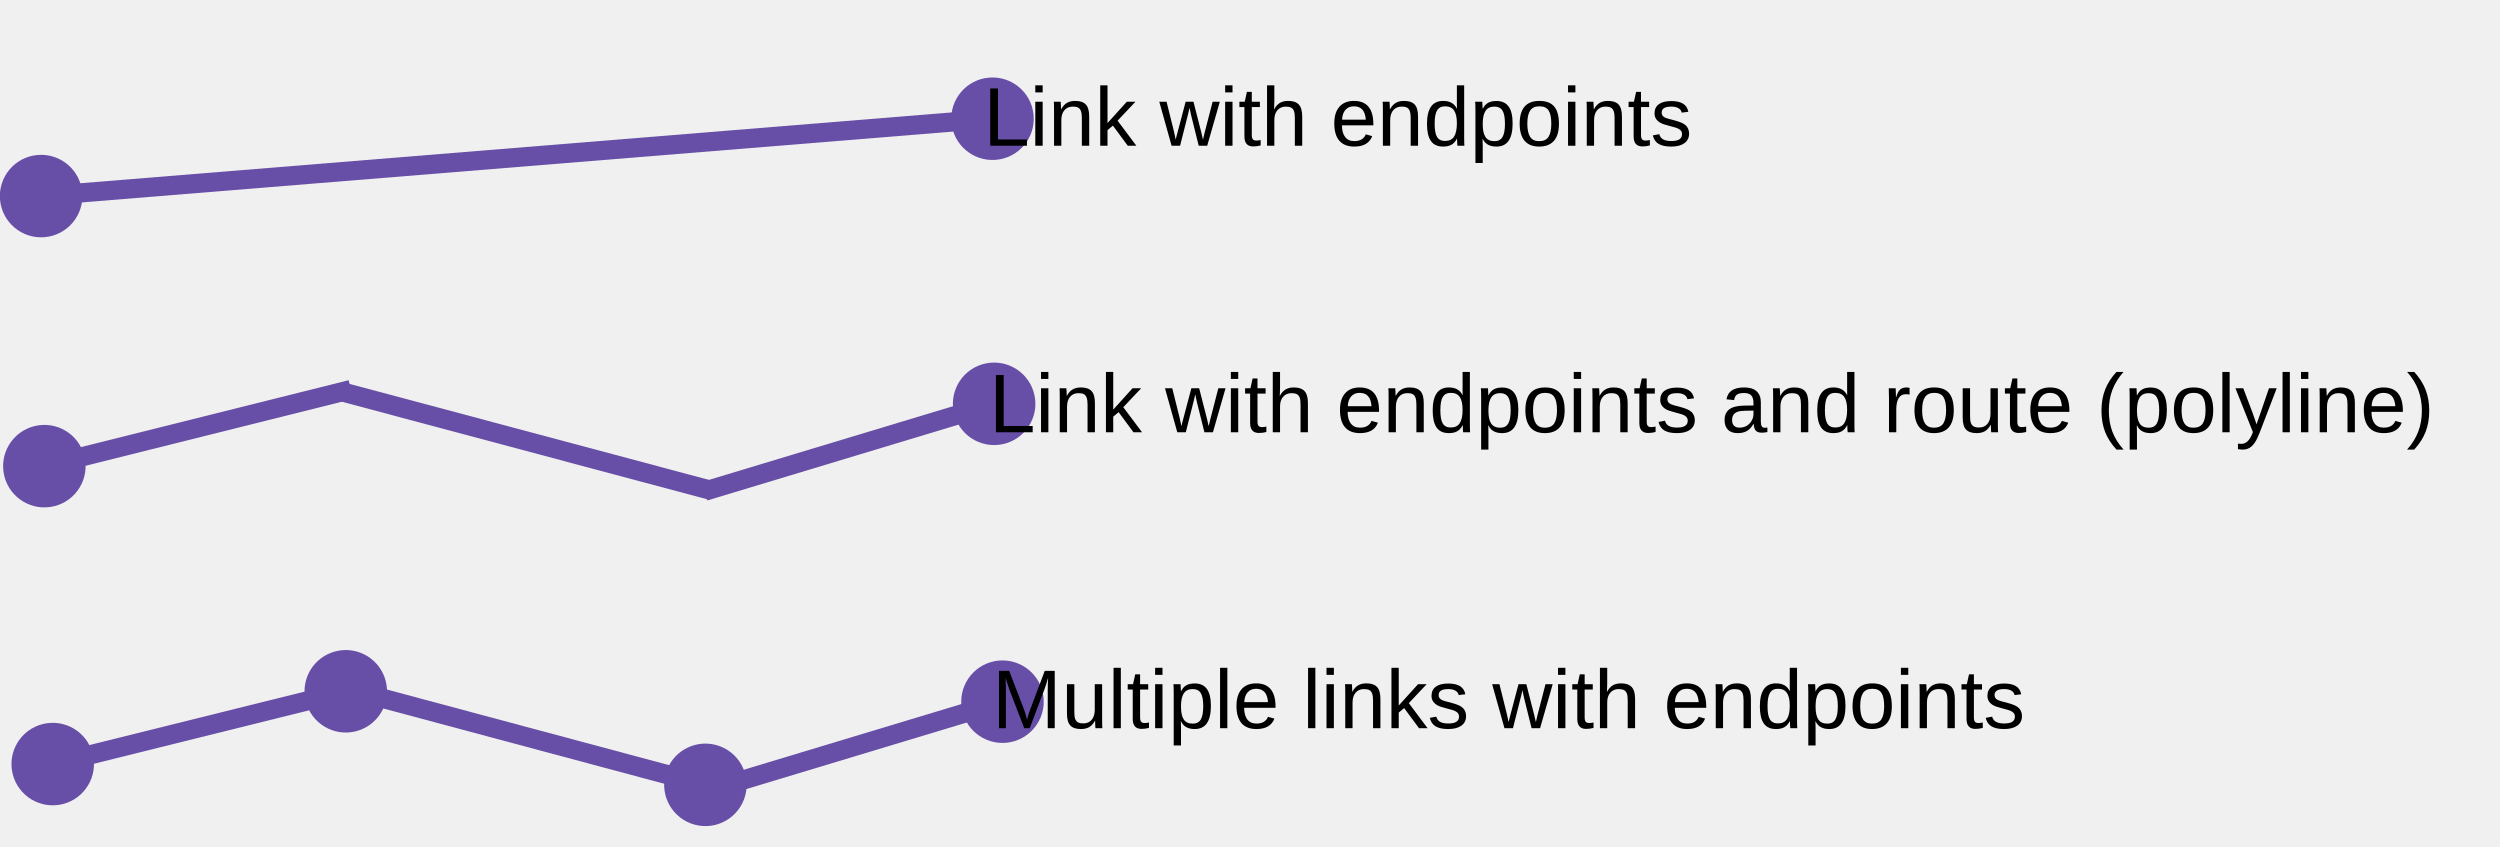
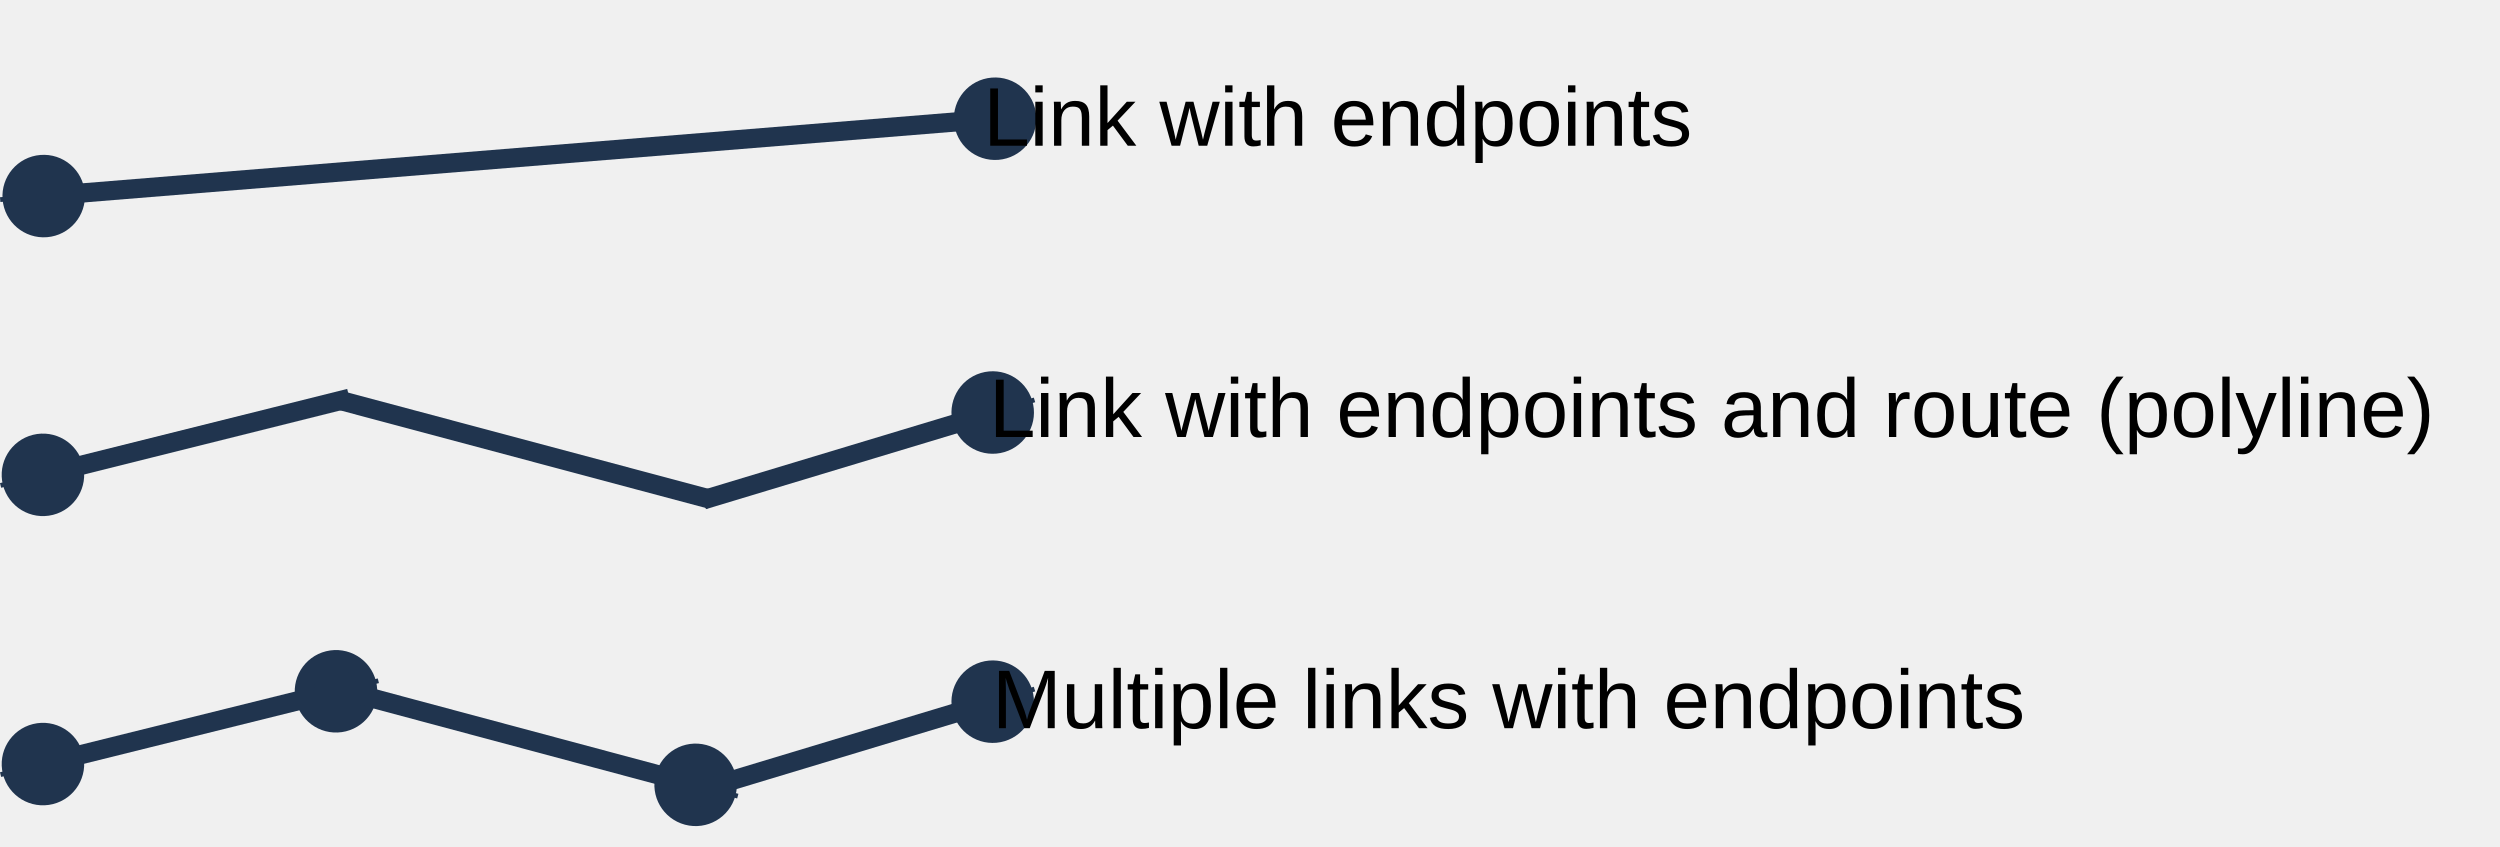
<svg xmlns="http://www.w3.org/2000/svg" version="1.1" viewBox="0 0 520 176" fill="none" stroke="none" stroke-linecap="square" stroke-miterlimit="10" id="svg65" width="520" height="176">
  <defs id="defs69" />
  <clipPath id="p.0">
    <path d="M 0,0 H 1024 V 768 H 0 Z" clip-rule="nonzero" id="path2" />
  </clipPath>
  <g clip-path="url(#p.0)" id="g63">
-     <path fill="#000000" fill-opacity="0" d="M 0,0 H 1024 V 768 H 0 Z" fill-rule="evenodd" id="path5" />
-     <path fill="#000000" fill-opacity="0" d="M 2.64,160.996 80.247,141.72" fill-rule="evenodd" id="path7" />
-     <path stroke="#674ea7" stroke-width="4" stroke-linejoin="round" stroke-linecap="butt" d="M 17.353,157.341 65.534,145.374" fill-rule="evenodd" id="path9" />
-     <path fill="#674ea7" stroke="#674ea7" stroke-width="4" stroke-linecap="butt" d="m 4.581,160.514 c -0.876,-3.527 1.273,-7.096 4.8,-7.972 3.527,-0.876 7.096,1.273 7.972,4.8 0.876,3.527 -1.273,7.096 -4.8,7.972 -3.527,0.876 -7.096,-1.273 -7.972,-4.8 z" fill-rule="nonzero" id="path11" />
-     <path fill="#674ea7" stroke="#674ea7" stroke-width="4" stroke-linecap="butt" d="m 78.306,142.202 c 0.876,3.527 -1.273,7.096 -4.8,7.972 -3.527,0.876 -7.096,-1.273 -7.972,-4.8 -0.876,-3.527 1.273,-7.096 4.8,-7.972 3.527,-0.876 7.096,1.273 7.972,4.8 z" fill-rule="nonzero" id="path13" />
-     <path fill="#000000" fill-opacity="0" d="m 73.091,143.515 81.921,21.953" fill-rule="evenodd" id="path15" />
-     <path stroke="#674ea7" stroke-width="4" stroke-linejoin="round" stroke-linecap="butt" d="m 73.091,143.515 67.278,18.029" fill-rule="evenodd" id="path17" />
-     <path fill="#674ea7" stroke="#674ea7" stroke-width="4" stroke-linecap="butt" d="m 153.08,164.95 c -0.941,3.51 -4.549,5.593 -8.059,4.653 -3.51,-0.941 -5.593,-4.549 -4.653,-8.059 0.941,-3.51 4.549,-5.593 8.059,-4.653 3.51,0.941 5.593,4.549 4.653,8.059 z" fill-rule="nonzero" id="path19" />
-     <path fill="#000000" fill-opacity="0" d="m 148.29,164.132 68.441,-20.661" fill-rule="evenodd" id="path21" />
-     <path stroke="#674ea7" stroke-width="4" stroke-linejoin="round" stroke-linecap="butt" d="m 148.29,164.132 53.928,-16.28" fill-rule="evenodd" id="path23" />
-     <path fill="#674ea7" stroke="#674ea7" stroke-width="4" stroke-linecap="butt" d="m 214.816,144.048 c 1.05,3.479 -0.919,7.151 -4.398,8.201 -3.479,1.05 -7.151,-0.919 -8.201,-4.398 -1.05,-3.479 0.919,-7.151 4.398,-8.201 3.479,-1.05 7.151,0.919 8.201,4.398 z" fill-rule="nonzero" id="path25" />
-     <path fill="#000000" fill-opacity="0" d="M 0.904,99.04 72.999,81.025" fill-rule="evenodd" id="path27" />
-     <path stroke="#674ea7" stroke-width="4" stroke-linejoin="round" stroke-linecap="butt" d="M 15.612,95.365 72.999,81.025" fill-rule="evenodd" id="path29" />
-     <path fill="#674ea7" stroke="#674ea7" stroke-width="4" stroke-linecap="butt" d="m 2.844,98.555 c -0.881,-3.526 1.263,-7.098 4.788,-7.979 3.526,-0.881 7.098,1.263 7.979,4.788 0.881,3.526 -1.263,7.098 -4.788,7.979 -3.526,0.881 -7.098,-1.263 -7.979,-4.788 z" fill-rule="nonzero" id="path31" />
-     <path fill="#000000" fill-opacity="0" d="m 71.354,81.559 76.661,20.472" fill-rule="evenodd" id="path33" />
-     <path stroke="#674ea7" stroke-width="4" stroke-linejoin="round" stroke-linecap="butt" d="m 71.354,81.559 76.661,20.472" fill-rule="evenodd" id="path35" />
-     <path fill="#000000" fill-opacity="0" d="M 146.554,102.177 214.995,81.515" fill-rule="evenodd" id="path37" />
-     <path stroke="#674ea7" stroke-width="4" stroke-linejoin="round" stroke-linecap="butt" d="M 146.554,102.177 200.482,85.896" fill-rule="evenodd" id="path39" />
-     <path fill="#674ea7" stroke="#674ea7" stroke-width="4" stroke-linecap="butt" d="m 213.08,82.093 c 1.05,3.479 -0.919,7.151 -4.398,8.201 -3.479,1.05 -7.151,-0.919 -8.201,-4.398 -1.05,-3.479 0.919,-7.151 4.398,-8.201 3.479,-1.05 7.151,0.919 8.201,4.398 z" fill-rule="nonzero" id="path41" />
-     <path fill="#000000" fill-opacity="0" d="M 1.0682415e-4,41.48 214.992,24" fill-rule="evenodd" id="path43" />
-     <path stroke="#674ea7" stroke-width="4" stroke-linejoin="round" stroke-linecap="butt" d="M 15.11,40.252 199.882,25.228" fill-rule="evenodd" id="path45" />
-     <path fill="#674ea7" stroke="#674ea7" stroke-width="4" stroke-linecap="butt" d="m 1.994,41.318 c -0.294,-3.622 2.403,-6.797 6.025,-7.092 3.622,-0.294 6.797,2.403 7.092,6.025 0.294,3.622 -2.403,6.797 -6.025,7.092 -3.622,0.294 -6.797,-2.403 -7.092,-6.025 z" fill-rule="nonzero" id="path47" />
-     <path fill="#674ea7" stroke="#674ea7" stroke-width="4" stroke-linecap="butt" d="m 212.999,24.162 c 0.294,3.622 -2.403,6.797 -6.025,7.092 -3.622,0.294 -6.797,-2.403 -7.092,-6.025 -0.295,-3.622 2.403,-6.797 6.025,-7.092 3.622,-0.294 6.797,2.403 7.092,6.025 z" fill-rule="nonzero" id="path49" />
-     <path fill="#000000" fill-opacity="0" d="M 232,8.354 H 520 V 47.126 H 232 Z" fill-rule="evenodd" id="path51" />
-     <path fill="#000000" fill-opacity="0" d="m 232,70.163 h 313.008 v 38.772 H 232 Z" fill-rule="evenodd" id="path55" />
-     <path fill="#000000" fill-opacity="0" d="m 232,131.971 h 313.008 v 38.772 H 232 Z" fill-rule="evenodd" id="path59" />
+     <g id="g2263" style="fill:#20344e;fill-opacity:1;stroke:#20344e;stroke-opacity:1" transform="translate(-2.034473)">
+       <path fill="#000000" fill-opacity="0" d="M 2.64,160.996 80.247,141.72" fill-rule="evenodd" id="path7" style="fill:#20344e;fill-opacity:1;stroke:#20344e;stroke-opacity:1" />
+       <path stroke="#674ea7" stroke-width="4" stroke-linejoin="round" stroke-linecap="butt" d="M 17.353,157.341 65.534,145.374" fill-rule="evenodd" id="path9" style="fill:#20344e;fill-opacity:1;stroke:#20344e;stroke-opacity:1" />
+       <path fill="#674ea7" stroke="#674ea7" stroke-width="4" stroke-linecap="butt" d="m 4.581,160.514 c -0.876,-3.527 1.273,-7.096 4.8,-7.972 3.527,-0.876 7.096,1.273 7.972,4.8 0.876,3.527 -1.273,7.096 -4.8,7.972 -3.527,0.876 -7.096,-1.273 -7.972,-4.8 z" fill-rule="nonzero" id="path11" style="fill:#20344e;fill-opacity:1;stroke:#20344e;stroke-opacity:1" />
+       <path fill="#674ea7" stroke="#674ea7" stroke-width="4" stroke-linecap="butt" d="m 78.306,142.202 c 0.876,3.527 -1.273,7.096 -4.8,7.972 -3.527,0.876 -7.096,-1.273 -7.972,-4.8 -0.876,-3.527 1.273,-7.096 4.8,-7.972 3.527,-0.876 7.096,1.273 7.972,4.8 z" fill-rule="nonzero" id="path13" style="fill:#20344e;fill-opacity:1;stroke:#20344e;stroke-opacity:1" />
+       <path fill="#000000" fill-opacity="0" d="m 73.091,143.515 81.921,21.953" fill-rule="evenodd" id="path15" style="fill:#20344e;fill-opacity:1;stroke:#20344e;stroke-opacity:1" />
+       <path stroke="#674ea7" stroke-width="4" stroke-linejoin="round" stroke-linecap="butt" d="m 73.091,143.515 67.278,18.029" fill-rule="evenodd" id="path17" style="fill:#20344e;fill-opacity:1;stroke:#20344e;stroke-opacity:1" />
+       <path fill="#674ea7" stroke="#674ea7" stroke-width="4" stroke-linecap="butt" d="m 153.08,164.95 c -0.941,3.51 -4.549,5.593 -8.059,4.653 -3.51,-0.941 -5.593,-4.549 -4.653,-8.059 0.941,-3.51 4.549,-5.593 8.059,-4.653 3.51,0.941 5.593,4.549 4.653,8.059 z" fill-rule="nonzero" id="path19" style="fill:#20344e;fill-opacity:1;stroke:#20344e;stroke-opacity:1" />
+       <path fill="#000000" fill-opacity="0" d="m 148.29,164.132 68.441,-20.661" fill-rule="evenodd" id="path21" style="fill:#20344e;fill-opacity:1;stroke:#20344e;stroke-opacity:1" />
+       <path stroke="#674ea7" stroke-width="4" stroke-linejoin="round" stroke-linecap="butt" d="m 148.29,164.132 53.928,-16.28" fill-rule="evenodd" id="path23" style="fill:#20344e;fill-opacity:1;stroke:#20344e;stroke-opacity:1" />
+       <path fill="#674ea7" stroke="#674ea7" stroke-width="4" stroke-linecap="butt" d="m 214.816,144.048 c 1.05,3.479 -0.919,7.151 -4.398,8.201 -3.479,1.05 -7.151,-0.919 -8.201,-4.398 -1.05,-3.479 0.919,-7.151 4.398,-8.201 3.479,-1.05 7.151,0.919 8.201,4.398 z" fill-rule="nonzero" id="path25" style="fill:#20344e;fill-opacity:1;stroke:#20344e;stroke-opacity:1" />
+     </g>
+     <g id="g2251" style="fill:#20344e;fill-opacity:1;stroke:#20344e;stroke-opacity:1" transform="translate(-0.297733,1.80925)">
+       <path fill="#000000" fill-opacity="0" d="M 0.904,99.04 72.999,81.025" fill-rule="evenodd" id="path27" style="fill:#20344e;fill-opacity:1;stroke:#20344e;stroke-opacity:1" />
+       <path stroke="#674ea7" stroke-width="4" stroke-linejoin="round" stroke-linecap="butt" d="M 15.612,95.365 72.999,81.025" fill-rule="evenodd" id="path29" style="fill:#20344e;fill-opacity:1;stroke:#20344e;stroke-opacity:1" />
+       <path fill="#674ea7" stroke="#674ea7" stroke-width="4" stroke-linecap="butt" d="m 2.844,98.555 c -0.881,-3.526 1.263,-7.098 4.788,-7.979 3.526,-0.881 7.098,1.263 7.979,4.788 0.881,3.526 -1.263,7.098 -4.788,7.979 -3.526,0.881 -7.098,-1.263 -7.979,-4.788 z" fill-rule="nonzero" id="path31" style="fill:#20344e;fill-opacity:1;stroke:#20344e;stroke-opacity:1" />
+       <path fill="#000000" fill-opacity="0" d="m 71.354,81.559 76.661,20.472" fill-rule="evenodd" id="path33" style="fill:#20344e;fill-opacity:1;stroke:#20344e;stroke-opacity:1" />
+       <path stroke="#674ea7" stroke-width="4" stroke-linejoin="round" stroke-linecap="butt" d="m 71.354,81.559 76.661,20.472" fill-rule="evenodd" id="path35" style="fill:#20344e;fill-opacity:1;stroke:#20344e;stroke-opacity:1" />
+       <path fill="#000000" fill-opacity="0" d="M 146.554,102.177 214.995,81.515" fill-rule="evenodd" id="path37" style="fill:#20344e;fill-opacity:1;stroke:#20344e;stroke-opacity:1" />
+       <path stroke="#674ea7" stroke-width="4" stroke-linejoin="round" stroke-linecap="butt" d="M 146.554,102.177 200.482,85.896" fill-rule="evenodd" id="path39" style="fill:#20344e;fill-opacity:1;stroke:#20344e;stroke-opacity:1" />
+       <path fill="#674ea7" stroke="#674ea7" stroke-width="4" stroke-linecap="butt" d="m 213.08,82.093 c 1.05,3.479 -0.919,7.151 -4.398,8.201 -3.479,1.05 -7.151,-0.919 -8.201,-4.398 -1.05,-3.479 0.919,-7.151 4.398,-8.201 3.479,-1.05 7.151,0.919 8.201,4.398 z" fill-rule="nonzero" id="path41" style="fill:#20344e;fill-opacity:1;stroke:#20344e;stroke-opacity:1" />
+     </g>
+     <g id="g2241" style="fill:#20344e;fill-opacity:1;stroke:#20344e;stroke-opacity:1" transform="translate(0.5387683)">
+       <path fill="#674ea7" stroke="#674ea7" stroke-width="4" stroke-linecap="butt" d="m 1.994,41.318 c -0.294,-3.622 2.403,-6.797 6.025,-7.092 3.622,-0.294 6.797,2.403 7.092,6.025 0.294,3.622 -2.403,6.797 -6.025,7.092 -3.622,0.294 -6.797,-2.403 -7.092,-6.025 z" fill-rule="nonzero" id="path47" style="fill:#20344e;fill-opacity:1;stroke:#20344e;stroke-opacity:1" />
+       <g id="g2234" style="fill:#20344e;fill-opacity:1;stroke:#20344e;stroke-opacity:1">
+         <path fill="#000000" fill-opacity="0" d="M 1.0682415e-4,41.48 214.992,24" fill-rule="evenodd" id="path43" style="fill:#20344e;fill-opacity:1;stroke:#20344e;stroke-opacity:1" />
+         <path stroke="#674ea7" stroke-width="4" stroke-linejoin="round" stroke-linecap="butt" d="M 15.11,40.252 199.882,25.228" fill-rule="evenodd" id="path45" style="fill:#20344e;fill-opacity:1;stroke:#20344e;stroke-opacity:1" />
+         <path fill="#674ea7" stroke="#674ea7" stroke-width="4" stroke-linecap="butt" d="m 212.999,24.162 c 0.294,3.622 -2.403,6.797 -6.025,7.092 -3.622,0.294 -6.797,-2.403 -7.092,-6.025 -0.295,-3.622 2.403,-6.797 6.025,-7.092 3.622,-0.294 6.797,2.403 7.092,6.025 z" fill-rule="nonzero" id="path49" style="fill:#20344e;fill-opacity:1;stroke:#20344e;stroke-opacity:1" />
+       </g>
+     </g>
    <text xml:space="preserve" style="font-size:17.333px;font-family:Arial;-inkscape-font-specification:Arial;text-align:center;text-anchor:middle;fill:#ffffff" x="290.297" y="30.316" id="text296">
      <tspan id="tspan294" x="290.297" y="30.316" style="fill:#000000">Link with endpoints</tspan>
    </text>
-     <text xml:space="preserve" style="font-size:17.333px;font-family:Arial;-inkscape-font-specification:Arial;text-align:center;text-anchor:middle;fill:#ffffff" x="368.082" y="89.917" id="text296-9">
-       <tspan id="tspan294-1" x="368.082" y="89.917" style="fill:#000000">Link with endpoints and route (polyline)</tspan>
+     <text xml:space="preserve" style="font-size:17.333px;font-family:Arial;-inkscape-font-specification:Arial;text-align:center;text-anchor:middle;fill:#ffffff" x="368.082" y="90.896" id="text296-9">
+       <tspan id="tspan294-1" x="368.082" y="90.896" style="fill:#000000">Link with endpoints and route (polyline)</tspan>
    </text>
    <text xml:space="preserve" style="font-size:17.333px;font-family:Arial;-inkscape-font-specification:Arial;text-align:center;text-anchor:middle;fill:#ffffff" x="325.824" y="151.467" id="text296-1">
      <tspan id="tspan294-5" x="325.824" y="151.467" style="fill:#000000">Multiple links with endpoints</tspan>
    </text>
  </g>
</svg>
